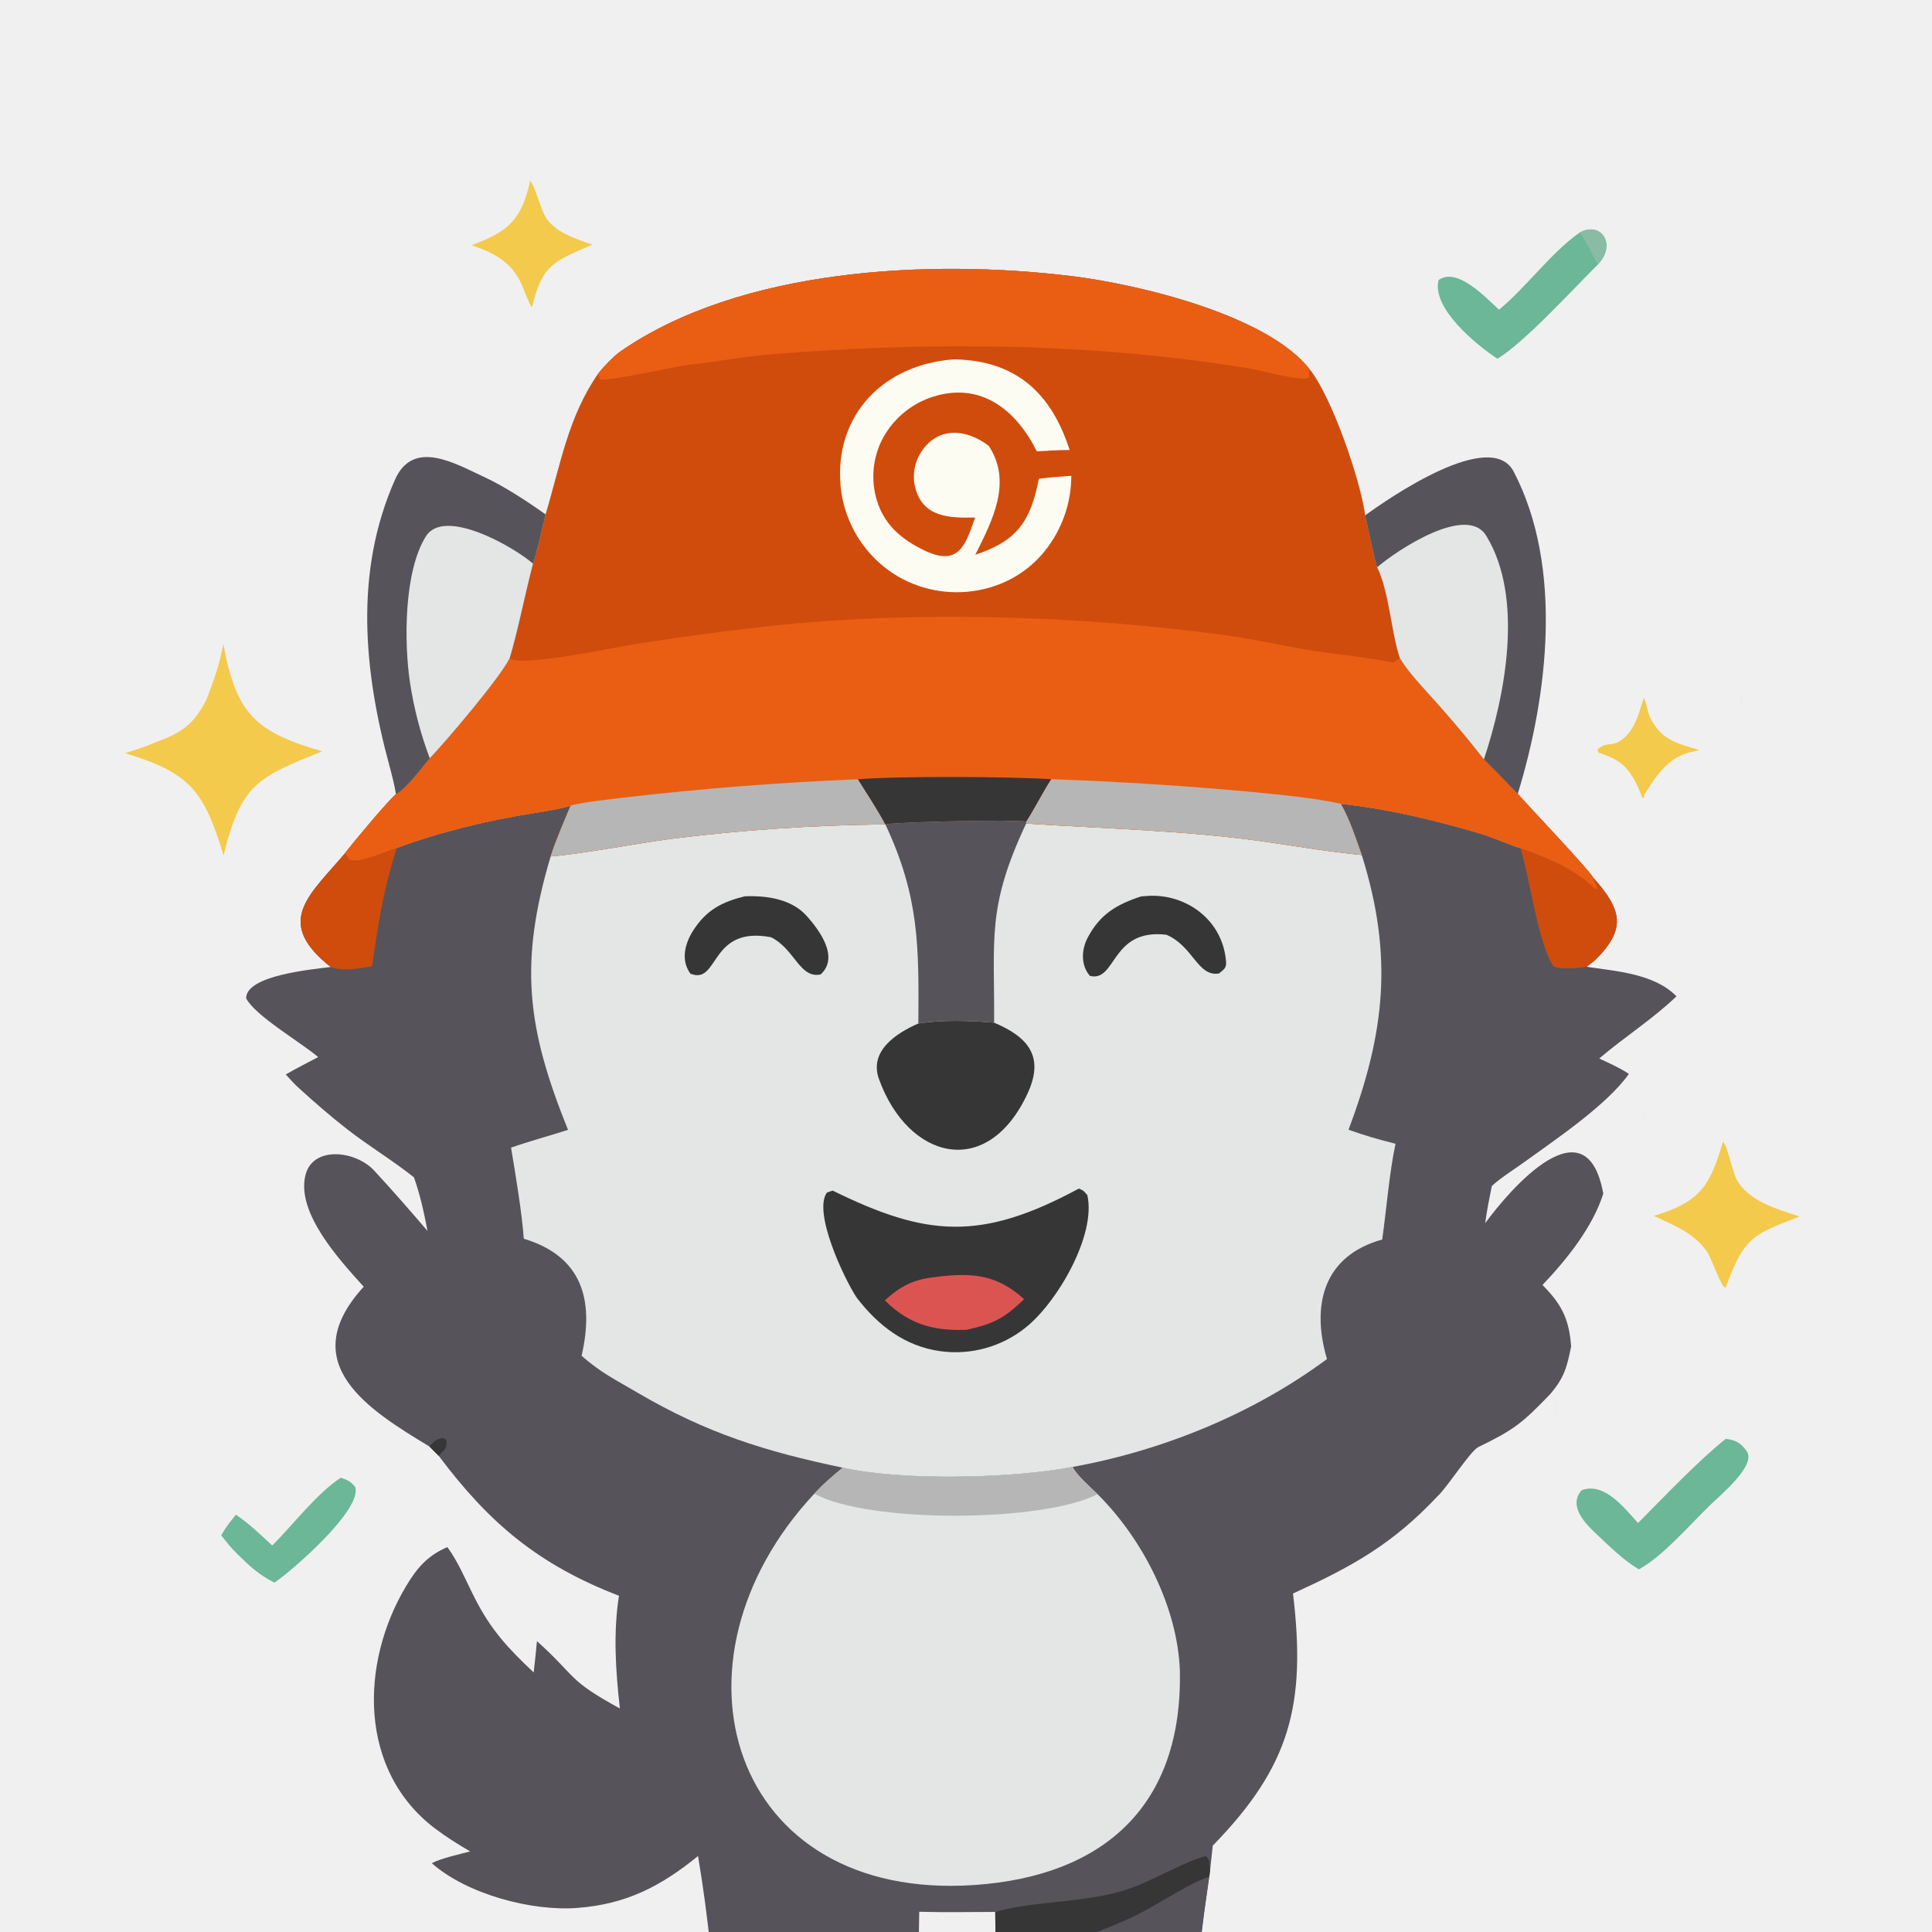
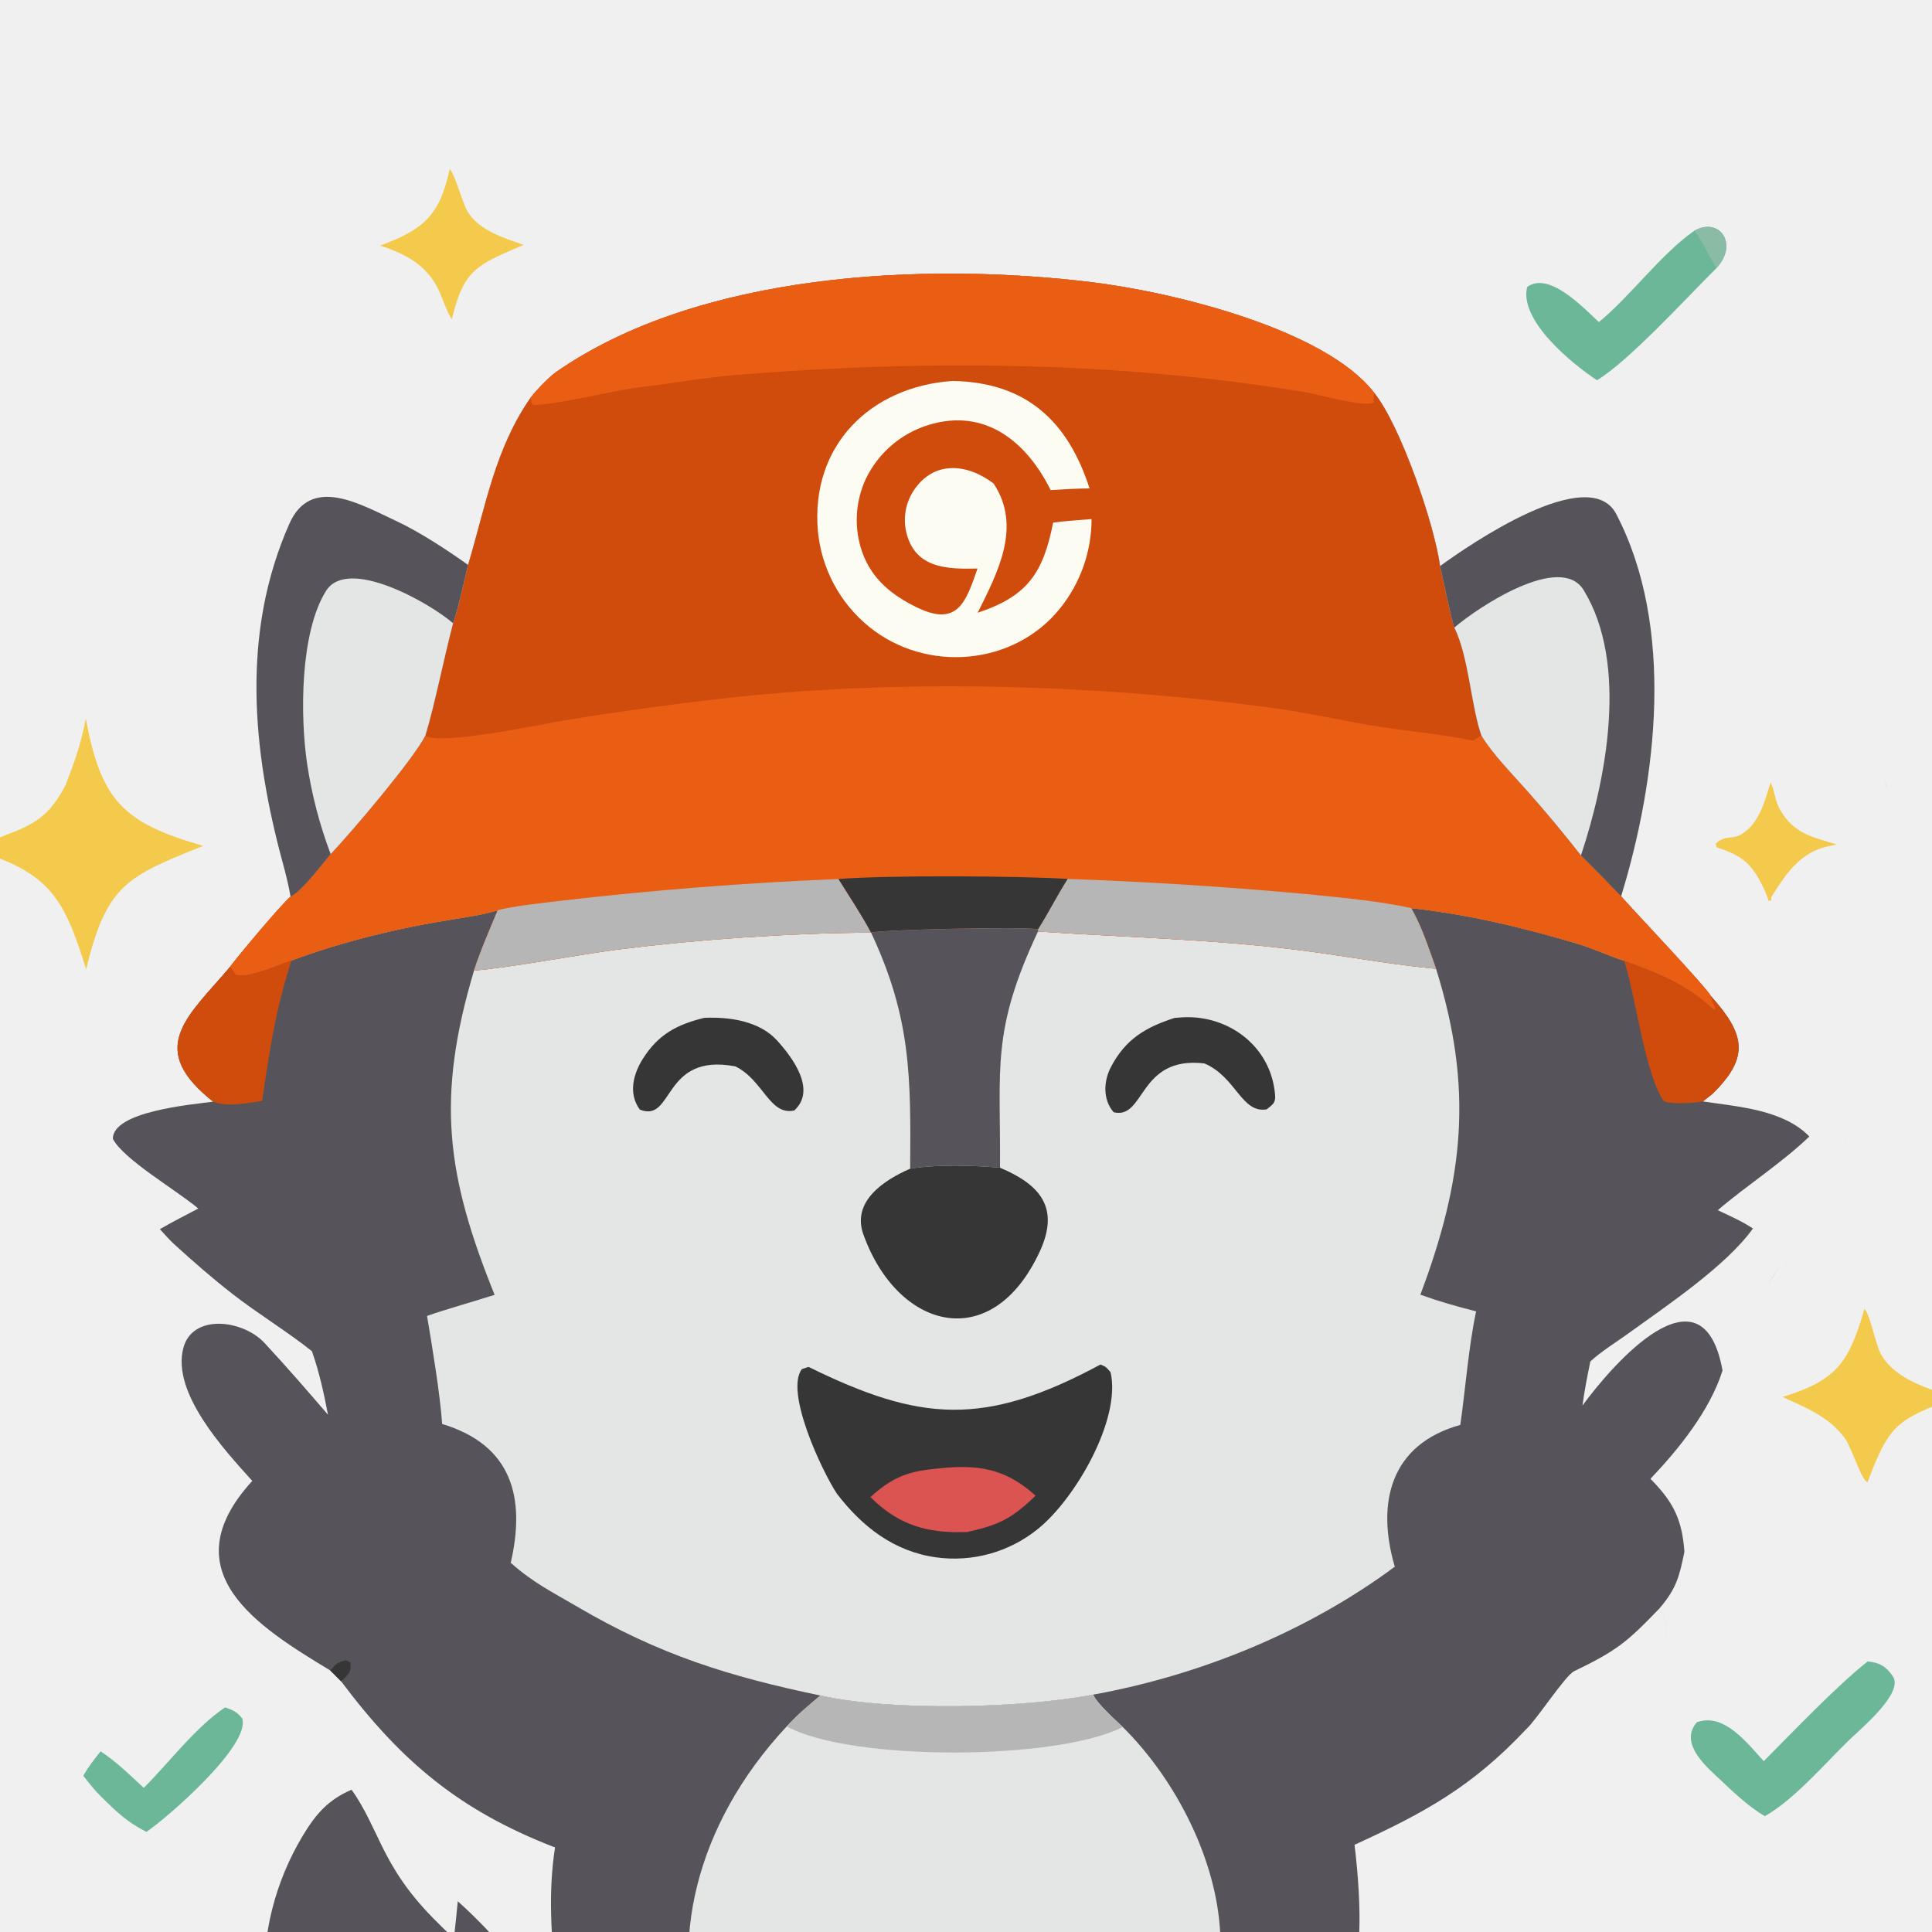
<svg xmlns="http://www.w3.org/2000/svg" width="200" height="200" viewBox="0 0 200 200" fill="none">
  <g clip-path="url(#clip0_84_505)">
-     <path d="M64.189 36.409C76.668 27.738 96.27 26.808 110.867 28.576C118.012 29.441 131.235 32.669 135.545 38.203C137.826 40.99 140.818 49.64 141.318 53.358C141.533 54.24 142.348 58.276 142.565 58.721C143.832 61.286 144.012 65.514 144.929 68.148C145.856 69.717 147.71 71.6 148.973 73.031C150.577 74.841 152.125 76.701 153.615 78.606C154.8 79.782 155.968 80.975 157.118 82.184C158.276 83.494 164.536 90.095 164.932 90.856C167.906 94.175 168.415 96.179 165.077 99.437L164.254 100.082C167.398 100.55 171.275 100.807 173.547 103.14C171.17 105.436 168.089 107.401 165.556 109.574C166.608 110.071 167.651 110.528 168.625 111.169C166.315 114.415 161.104 117.901 157.822 120.28C156.809 121.015 155.291 121.964 154.433 122.778C154.168 124.091 153.922 125.296 153.745 126.625C156.379 123.024 164.238 113.968 165.971 123.566C164.879 127.04 162.158 130.414 159.68 133.019C161.521 134.888 162.331 136.32 162.597 138.86L162.643 139.384C162.213 141.512 161.937 142.633 160.443 144.354C161.459 145.721 161.051 146.611 160.84 148.228C158.686 164.625 152.87 178.976 140.573 187.515C152.869 178.976 158.685 164.626 160.839 148.229C161.05 146.613 161.457 145.722 160.441 144.355C157.59 147.322 156.713 148.021 153.022 149.808C152.228 150.194 149.728 154.076 148.841 154.863C144.099 159.912 139.941 162.172 133.852 164.961C135.228 176.468 133.566 182.835 125.545 191.059L125.273 193.568L125.198 194.175L125.176 194.288C124.885 196.434 124.398 199.451 124.257 201.554C127.079 203.325 132.296 206.98 129.786 210.954C128.894 212.366 127.811 212.477 126.481 213.21L125.933 213.395C124.262 213.819 123.252 214.038 121.549 214.273C120.932 214.343 120.781 214.367 120.142 214.335C112.669 214.577 103.773 210.378 103.029 202.124L103.074 201.967L103.028 197.921C100.463 197.926 97.706 197.978 95.158 197.906L95.095 201.915C94.814 205.579 93.867 207.734 90.927 210.062C87.047 213.132 83.154 214.643 78.216 214.315C77.53 214.36 77.474 214.371 76.758 214.266C75.253 214.08 73.191 213.797 71.792 213.257L71.147 212.963C70.182 212.524 69.07 211.935 68.425 211.082C67.842 210.325 67.599 209.361 67.755 208.419C68.229 205.441 71.278 203.332 73.554 201.763C73.23 198.541 72.797 195.33 72.26 192.136C68.426 195.253 64.86 197.118 59.773 197.508C55.014 197.873 48.313 196.078 44.697 192.876C45.614 192.386 47.59 191.942 48.671 191.659C47.394 190.911 46.278 190.216 45.1 189.335C37.077 183.324 37.25 172.168 42.051 164.176C43.17 162.313 44.253 161.039 46.312 160.156C47.456 161.702 48.272 163.716 49.16 165.457C50.839 168.755 52.602 170.637 55.247 173.132C55.371 172.052 55.484 170.97 55.585 169.888C59.752 173.641 58.692 173.873 64.168 176.858C63.738 173.012 63.466 169.042 64.075 165.193C55.737 161.979 50.645 157.682 45.409 150.698L44.461 149.747C38.222 145.973 30.382 141.147 37.65 133.201C35.147 130.426 30.609 125.515 31.632 121.603C32.42 118.593 36.816 119.11 38.725 121.169C40.708 123.305 42.409 125.279 44.257 127.423C43.891 125.519 43.5 123.71 42.853 121.879C40.799 120.229 38.086 118.573 35.94 116.898C34.06 115.43 32.61 114.153 30.851 112.56C30.423 112.169 29.982 111.663 29.583 111.229C30.679 110.595 31.816 110.016 32.938 109.428C31.038 107.826 26.404 105.142 25.48 103.344C25.472 100.958 32.257 100.364 34.236 100.101C34.088 99.987 33.947 99.871 33.806 99.751C28.459 95.261 32.173 92.531 35.72 88.324C36.419 87.375 40.253 82.799 40.992 82.213C42.054 81.658 43.633 79.513 44.493 78.493C46.277 76.616 51.733 70.203 52.76 68.141C53.586 65.424 54.382 61.34 55.176 58.344C55.52 57.506 56.223 54.333 56.485 53.254C58.023 48.128 58.822 43.145 61.935 38.67C62.395 38.062 63.557 36.848 64.189 36.409Z" fill="#56545A" />
-     <path d="M171.241 114.821L170.63 116.111C171.091 115.119 171.566 114.143 172.045 113.177C171.775 113.721 171.507 114.269 171.241 114.821Z" fill="#56545A" />
-     <path d="M170.024 115.91L170.023 115.907C170.099 115.802 170.573 115.065 171.067 114.288C170.572 115.067 170.099 115.808 170.024 115.91Z" fill="#56545A" />
-     <path d="M176.673 103.691C176.511 104.06 176.347 104.428 176.179 104.794L176.673 103.691Z" fill="#56545A" />
-     <path d="M176.747 103.529L176.673 103.691C176.735 103.551 176.795 103.41 176.856 103.269C176.819 103.356 176.784 103.443 176.747 103.529Z" fill="#56545A" />
-     <path d="M180.053 71.74C180.126 72.009 180.196 72.275 180.264 72.539C180.288 72.636 180.31 72.733 180.334 72.829C180.245 72.47 180.152 72.107 180.053 71.74Z" fill="#56545A" />
-     <path d="M61.935 38.669C62.395 38.061 63.556 36.848 64.188 36.409C76.667 27.738 96.27 26.808 110.867 28.576C118.012 29.441 131.235 32.669 135.545 38.203C137.825 40.99 140.818 49.64 141.318 53.357C141.533 54.239 142.348 58.276 142.565 58.721C143.832 61.286 144.011 65.513 144.928 68.148C145.855 69.717 147.71 71.6 148.973 73.031C150.576 74.841 152.126 76.701 153.616 78.606C154.8 79.782 155.968 80.975 157.118 82.183C158.275 83.493 164.535 90.095 164.931 90.857C165.064 91.438 165.089 91.404 165.351 91.951L165.218 92.068C162.809 89.829 160.497 88.925 157.392 87.8C156.448 87.532 154.606 86.696 153.266 86.3C148.484 84.885 143.767 83.749 138.799 83.209C139.771 84.943 140.298 86.644 140.968 88.506C144.237 98.918 143.4 106.857 139.598 116.949C141.366 117.579 142.641 117.939 144.466 118.402C143.826 121.354 143.529 125.194 143.086 128.315C136.944 130.017 135.739 135.169 137.368 140.689C129.726 146.356 120.379 150.16 111.044 151.855C104.846 153.053 93.425 153.329 87.237 151.933C79.249 150.265 73.164 148.377 65.986 144.163C63.805 142.881 62.173 142.093 60.207 140.35C61.522 134.644 60.319 130.07 54.221 128.231C54.048 125.65 53.343 121.424 52.904 118.803C54.66 118.183 56.961 117.555 58.801 116.96C54.571 106.491 53.69 99.776 57.003 88.658C57.566 86.923 58.369 85.1 59.073 83.403C57.842 83.77 56.55 83.967 55.281 84.167C50.506 84.92 45.605 86.1 41.064 87.784C39.643 88.229 37.247 89.382 36.195 88.99L35.719 88.324C36.419 87.374 40.254 82.797 40.992 82.213C42.054 81.658 43.633 79.514 44.493 78.493C46.276 76.617 51.732 70.204 52.759 68.142C53.585 65.424 54.382 61.341 55.176 58.345C55.52 57.507 56.224 54.334 56.485 53.254C58.023 48.128 58.822 43.145 61.935 38.669Z" fill="#E3E6E5" />
-     <path d="M61.935 38.669C62.395 38.061 63.556 36.848 64.188 36.409C76.667 27.738 96.27 26.808 110.867 28.576C118.012 29.441 131.235 32.669 135.545 38.203C137.825 40.99 140.818 49.64 141.318 53.357C141.533 54.239 142.348 58.276 142.565 58.721C143.832 61.286 144.011 65.513 144.928 68.148C145.855 69.717 147.71 71.6 148.973 73.031C150.576 74.841 152.126 76.701 153.616 78.606C154.8 79.782 155.968 80.975 157.118 82.183C158.275 83.493 164.535 90.095 164.931 90.857C165.064 91.438 165.089 91.404 165.351 91.951L165.218 92.068C162.809 89.829 160.497 88.925 157.392 87.8C156.448 87.532 154.606 86.696 153.266 86.3C148.484 84.885 143.767 83.749 138.799 83.209C139.771 84.943 140.298 86.644 140.968 88.506C137.705 88.194 134.417 87.638 131.172 87.166C122.849 85.955 114.591 85.805 106.226 85.251L106.23 85.051C105.046 84.821 92.969 85.068 91.654 85.339C84.257 85.413 76.87 85.91 69.529 86.829C65.99 87.293 60.211 88.4 57.003 88.658C57.566 86.923 58.369 85.101 59.073 83.403C57.842 83.77 56.55 83.968 55.282 84.167C50.506 84.92 45.605 86.1 41.064 87.784C39.643 88.229 37.247 89.382 36.195 88.99L35.719 88.324C36.419 87.374 40.254 82.797 40.992 82.213C42.054 81.658 43.633 79.514 44.493 78.493C46.276 76.617 51.732 70.204 52.759 68.142C53.585 65.424 54.382 61.341 55.176 58.345C55.52 57.507 56.224 54.334 56.485 53.254C58.023 48.128 58.822 43.145 61.935 38.669Z" fill="#D04C0D" />
-     <path d="M52.759 68.142C53.855 69.087 63.196 67.106 64.972 66.811C69.824 66.022 74.695 65.359 79.58 64.82C94.683 63.18 111.91 63.71 126.944 65.774C129.713 66.155 132.447 66.772 135.206 67.247C138.131 67.751 141.32 67.987 144.195 68.593L144.928 68.148C145.855 69.717 147.71 71.6 148.973 73.031C150.576 74.841 152.126 76.701 153.616 78.606C154.8 79.782 155.968 80.975 157.118 82.183C158.275 83.493 164.535 90.095 164.931 90.857C165.064 91.438 165.089 91.404 165.351 91.951L165.218 92.068C162.809 89.829 160.497 88.925 157.392 87.8C156.448 87.532 154.606 86.696 153.266 86.3C148.484 84.885 143.767 83.749 138.799 83.209C139.771 84.943 140.298 86.644 140.968 88.506C137.705 88.194 134.417 87.638 131.172 87.166C122.849 85.955 114.591 85.805 106.226 85.251L106.23 85.051C105.046 84.821 92.969 85.068 91.654 85.339C84.257 85.413 76.87 85.91 69.529 86.829C65.99 87.293 60.211 88.4 57.003 88.658C57.566 86.923 58.369 85.101 59.073 83.403C57.842 83.77 56.55 83.968 55.282 84.167C50.506 84.92 45.605 86.1 41.064 87.784C39.643 88.229 37.247 89.382 36.195 88.99L35.719 88.324C36.419 87.374 40.254 82.797 40.992 82.213C42.054 81.658 43.633 79.514 44.493 78.493C46.276 76.617 51.732 70.204 52.759 68.142Z" fill="#EA5E13" />
-     <path d="M108.815 80.66C115.74 80.904 122.66 81.343 129.56 81.978C132.272 82.246 136.167 82.608 138.797 83.209C139.769 84.943 140.296 86.644 140.966 88.506C137.704 88.194 134.416 87.638 131.17 87.166C122.847 85.955 114.59 85.805 106.225 85.251L106.229 85.051C107.063 83.754 107.873 82.13 108.815 80.66Z" fill="#B6B6B6" />
-     <path d="M59.072 83.403C59.974 83.082 63.502 82.697 64.625 82.561C72.661 81.629 80.729 80.998 88.812 80.669C89.725 82.128 90.858 83.842 91.653 85.339C84.255 85.413 76.868 85.911 69.527 86.829C65.989 87.293 60.21 88.4 57.002 88.658C57.565 86.923 58.368 85.101 59.072 83.403Z" fill="#B6B6B6" />
-     <path d="M88.812 80.669C93.152 80.325 104.411 80.389 108.816 80.66C107.874 82.13 107.064 83.754 106.23 85.051C105.045 84.821 92.969 85.068 91.653 85.339C90.859 83.842 89.725 82.128 88.812 80.669Z" fill="#373637" />
-     <path d="M61.935 38.669C62.395 38.061 63.556 36.848 64.189 36.409C76.668 27.738 96.27 26.808 110.868 28.576C118.012 29.441 131.235 32.669 135.545 38.203L135.51 39.093C134.719 39.517 130.612 38.353 129.459 38.163C113.125 35.478 96.45 35.329 79.977 36.665C77.058 36.901 74.147 37.451 71.241 37.777C69.641 37.959 63.152 39.492 62.092 39.267L61.935 38.669Z" fill="#EA5E13" />
-     <path d="M98.753 37.2C105.175 37.306 108.824 40.682 110.727 46.58C109.591 46.582 108.463 46.658 107.329 46.724C105.247 42.517 101.616 39.518 96.671 41.041C94.283 41.773 92.308 43.465 91.215 45.711C90.256 47.75 90.144 50.088 90.909 52.21C91.758 54.524 93.466 55.886 95.605 56.939C99.228 58.721 99.932 56.487 100.947 53.571C98.347 53.633 95.491 53.59 94.732 50.413C94.435 49.151 94.673 47.823 95.39 46.742C97.156 44.111 100.05 44.407 102.349 46.147C104.825 49.888 102.741 53.87 100.96 57.43C105.35 55.98 106.678 53.926 107.548 49.563C108.628 49.416 109.81 49.344 110.902 49.254C110.9 52.082 109.934 54.824 108.166 57.029C104.13 62.081 96.469 62.704 91.484 58.654C88.934 56.584 87.324 53.575 87.016 50.305C86.365 42.892 91.537 37.708 98.753 37.2Z" fill="#FDFCF3" />
-     <path d="M91.652 85.339C92.968 85.068 105.044 84.821 106.228 85.051L106.224 85.251C102.131 93.961 102.968 97.138 102.911 105.867C100.443 105.655 97.526 105.563 95.067 105.952C95.128 97.958 95.166 92.822 91.652 85.339Z" fill="#56545A" />
-     <path d="M95.068 105.952C97.528 105.563 100.444 105.655 102.912 105.867C106.375 107.329 108.156 109.323 106.39 113.159C102.221 122.206 93.991 120.046 90.988 111.696C89.948 108.806 92.769 106.954 95.068 105.952Z" fill="#373637" />
-     <path d="M111.682 123.042C112.213 123.262 112.177 123.279 112.561 123.721C113.501 127.853 109.44 134.834 106.181 137.422C103.705 139.417 100.516 140.305 97.365 139.877C93.666 139.374 90.891 137.209 88.673 134.319C87.356 132.313 84.125 125.445 85.611 123.446C85.807 123.381 86.003 123.316 86.199 123.251C95.886 128.011 101.498 128.531 111.682 123.042Z" fill="#373637" />
-     <path d="M98.32 132.043C101.469 131.796 103.659 132.361 106.015 134.49C103.931 136.502 102.822 137.042 100.049 137.662C99.741 137.672 99.433 137.676 99.123 137.675C96.063 137.656 93.772 136.787 91.603 134.611C93.892 132.518 95.408 132.289 98.32 132.043Z" fill="#DC5451" />
-     <path d="M77.102 92.785C79.348 92.693 81.909 93.065 83.458 94.767C84.868 96.319 86.891 99.104 84.954 100.87C82.781 101.342 82.261 98.208 79.805 97.02C73.403 95.809 74.471 101.999 71.472 100.793C70.448 99.392 70.899 97.676 71.761 96.325C73.122 94.197 74.743 93.364 77.102 92.785Z" fill="#373637" />
-     <path d="M118.134 92.795C118.403 92.769 118.673 92.749 118.945 92.736C122.829 92.562 126.581 95.237 126.92 99.538C126.975 100.232 126.684 100.356 126.195 100.77C123.976 101.151 123.542 97.959 120.749 96.765C114.966 96.08 115.596 101.692 112.831 101.025C111.87 99.929 111.941 98.312 112.593 97.072C113.876 94.625 115.63 93.609 118.134 92.795Z" fill="#373637" />
-     <path d="M87.234 151.933C93.422 153.329 104.843 153.053 111.042 151.856C111.377 152.637 112.924 154.001 113.621 154.677C118.324 159.342 121.885 166.394 122.138 172.884C122.459 186.867 114.323 194.195 100.923 195.132C75.552 196.906 68.057 172.008 84.299 154.625C85.31 153.536 86.09 152.892 87.234 151.933Z" fill="#E3E6E5" />
-     <path d="M87.235 151.933C93.423 153.329 104.844 153.053 111.042 151.856C111.377 152.637 112.924 154.001 113.622 154.677C107.904 157.622 89.844 157.696 84.299 154.625C85.311 153.536 86.09 152.892 87.235 151.933Z" fill="#B6B6B6" />
-     <path d="M35.276 152.969C35.982 153.212 36.307 153.351 36.769 153.93C37.536 156.253 30.288 162.559 28.41 163.835C26.722 162.973 25.845 162.122 24.515 160.818C23.866 160.182 23.457 159.642 22.898 158.935C23.415 158.04 23.784 157.601 24.416 156.801C25.836 157.755 26.937 158.836 28.182 159.992C30.385 157.793 32.714 154.679 35.276 152.969Z" fill="#6BB797" />
-     <path d="M103.07 201.967C106.322 203.133 115.507 199.445 118.52 197.799C120.12 196.925 123.657 194.694 125.172 194.288C124.881 196.434 124.394 199.451 124.253 201.554C127.075 203.325 132.291 206.98 129.781 210.954C128.89 212.366 127.806 212.477 126.477 213.211L125.929 213.395C124.257 213.819 123.248 214.038 121.545 214.273C120.927 214.343 120.778 214.367 120.139 214.335C112.666 214.577 103.769 210.378 103.025 202.124L103.07 201.967Z" fill="#56545A" />
-     <path d="M35.717 88.324L36.194 88.99C37.245 89.382 39.642 88.229 41.062 87.784C39.637 92.326 39.201 95.37 38.508 100.037C37.155 100.233 35.511 100.593 34.234 100.101C34.086 99.988 33.945 99.871 33.804 99.751C28.457 95.262 32.17 92.531 35.717 88.324Z" fill="#D04C0D" />
-     <path d="M103.025 197.921C107.049 196.727 112.56 197.04 116.948 195.498C119.494 194.604 122.757 192.63 124.828 192.139C125.269 192.501 125.157 192.809 125.271 193.568L125.197 194.175L125.174 194.288C123.659 194.694 120.122 196.925 118.523 197.799C115.509 199.445 106.324 203.133 103.072 201.967L103.025 197.921Z" fill="#373637" />
-     <path d="M157.391 87.8C160.495 88.925 162.807 89.829 165.216 92.068L165.349 91.951C165.088 91.404 165.062 91.438 164.93 90.857C167.903 94.176 168.413 96.18 165.075 99.438L164.251 100.082C163.503 100.23 161.047 100.391 160.769 99.955C159.174 97.453 158.404 91.012 157.391 87.8Z" fill="#D04C0D" />
-     <path d="M44.461 149.746C45.026 149.119 45.043 149.05 45.827 148.852L46.196 149.034C46.358 149.91 46.008 150.084 45.409 150.698L44.461 149.746Z" fill="#373637" />
-     <path d="M141.316 53.357C143.812 51.532 154.329 44.28 156.698 48.824C161.828 58.66 160.259 71.933 157.117 82.184C155.966 80.975 154.799 79.782 153.614 78.606C152.124 76.701 150.575 74.841 148.971 73.031C147.709 71.6 145.854 69.717 144.927 68.148C144.01 65.513 143.831 61.286 142.564 58.721C142.347 58.276 141.531 54.239 141.316 53.357Z" fill="#56545A" />
-     <path d="M142.564 58.721C144.605 56.965 151.829 52.157 153.849 55.454C157.811 61.925 155.785 72.076 153.615 78.606C152.125 76.701 150.575 74.841 148.972 73.031C147.709 71.6 145.854 69.718 144.927 68.148C144.01 65.513 143.831 61.286 142.564 58.721Z" fill="#E3E6E5" />
-     <path d="M40.99 82.213C40.845 81.303 40.564 80.195 40.322 79.305C37.654 69.491 36.653 59.215 40.889 49.657C42.777 45.396 47.1 47.978 50.145 49.388C52.19 50.334 54.658 51.949 56.483 53.254C56.222 54.334 55.518 57.507 55.174 58.345C54.38 61.341 53.583 65.424 52.757 68.142C51.73 70.204 46.274 76.617 44.491 78.493C43.631 79.514 42.052 81.658 40.99 82.213Z" fill="#56545A" />
-     <path d="M44.491 78.493C43.53 75.955 42.843 73.321 42.44 70.637C41.821 66.52 41.804 59.159 44.089 55.522C45.998 52.484 53.193 56.614 55.174 58.345C54.38 61.341 53.583 65.424 52.757 68.142C51.731 70.204 46.274 76.617 44.491 78.493Z" fill="#E3E6E5" />
-     <path d="M23.119 66.677C24.468 73.874 26.391 75.768 33.364 77.775C26.766 80.44 24.931 81.112 23.148 88.553C21.121 81.981 19.809 80.034 12.949 77.968C13.844 77.684 14.552 77.457 15.338 77.155L16.159 76.822C18.878 75.82 20.017 75 21.349 72.481H21.351C22.183 70.314 22.677 68.953 23.119 66.677ZM20.114 72.708C20.083 72.723 20.052 72.74 20.021 72.758C20.052 72.74 20.083 72.723 20.114 72.708Z" fill="#F3CA4B" />
-     <path d="M178.643 148.953C179.673 149.056 180.253 149.395 180.835 150.253C181.823 151.711 178.025 154.84 177.007 155.831C174.887 157.894 172.183 161.053 169.662 162.46C168.073 161.53 166.691 160.139 165.34 158.878C164.145 157.764 162.284 155.915 163.736 154.262C166.113 153.404 168.132 156.101 169.57 157.66C172.221 154.999 175.81 151.207 178.643 148.953Z" fill="#6BB797" />
-     <path d="M163.513 24.085C165.72 22.851 167.399 25.261 165.425 27.365C162.824 29.951 157.835 35.423 155.017 37.137C152.88 35.743 148.18 31.915 148.92 28.995C150.819 27.598 153.812 30.8 155.177 32.06C157.936 29.805 160.554 26.165 163.513 24.085Z" fill="#6BB797" />
-     <path d="M163.514 24.085C165.72 22.851 167.4 25.261 165.425 27.365C164.917 26.542 164.005 24.627 163.514 24.085Z" fill="#8ABBA4" />
-     <path d="M178.358 118.189C178.84 118.633 179.321 121.271 179.787 122.12C181.016 124.37 184.078 125.206 186.303 125.93C181.22 127.869 180.537 128.197 178.634 133.305C178.134 133.277 177.23 130.259 176.642 129.468C175.222 127.555 173.274 126.844 171.211 125.87C175.987 124.415 177.015 122.808 178.358 118.189Z" fill="#F3CA4B" />
-     <path d="M54.882 18.705C55.314 19.106 55.991 21.626 56.414 22.366C57.384 24.054 59.62 24.72 61.333 25.323C57.329 27.05 56.109 27.403 55.072 31.808C54.823 31.602 54.21 29.901 53.969 29.373C52.941 27.114 51.088 26.139 48.816 25.387C52.644 23.96 54.012 22.74 54.882 18.705Z" fill="#F3CA4B" />
-     <path d="M170.165 72.238C170.517 72.897 170.501 73.754 170.996 74.622C172.187 76.718 173.816 76.999 175.947 77.656C175.618 77.716 175.291 77.787 174.967 77.867C172.619 78.466 171.394 80.374 170.216 82.273L170.22 82.522L170.012 82.602C169.843 82.108 169.643 81.625 169.411 81.157C168.376 79.108 167.438 78.57 165.457 77.901L165.377 77.586C166.186 76.802 166.783 77.252 167.6 76.77C169.2 75.826 169.666 73.825 170.165 72.238Z" fill="#F3CA4B" />
+     <path d="M57.593 38.499C72.395 28.215 95.645 27.111 112.958 29.207C121.433 30.233 137.117 34.063 142.229 40.627C144.934 43.932 148.483 54.192 149.075 58.601C149.331 59.648 150.298 64.435 150.555 64.963C152.058 68.005 152.271 73.019 153.359 76.144C154.459 78.005 156.658 80.239 158.155 81.936C160.057 84.083 161.894 86.288 163.662 88.549C165.067 89.943 166.452 91.358 167.817 92.792C169.189 94.346 176.614 102.175 177.085 103.078C180.611 107.015 181.215 109.392 177.256 113.256L176.28 114.021C180.009 114.576 184.608 114.88 187.303 117.648C184.483 120.371 180.829 122.701 177.825 125.279C179.072 125.868 180.31 126.411 181.464 127.171C178.724 131.021 172.544 135.156 168.652 137.977C167.449 138.849 165.649 139.974 164.632 140.94C164.317 142.498 164.025 143.927 163.815 145.504C166.94 141.232 176.261 130.491 178.316 141.875C177.021 145.995 173.794 149.997 170.855 153.087C173.039 155.304 173.999 157.002 174.315 160.015L174.37 160.636C173.86 163.161 173.532 164.49 171.76 166.531C172.965 168.152 172.481 169.209 172.231 171.126C169.676 190.575 162.778 207.597 148.192 217.724C162.777 207.597 169.675 190.576 172.23 171.128C172.48 169.21 172.962 168.154 171.758 166.533C168.376 170.052 167.335 170.881 162.958 173.001C162.016 173.458 159.051 178.062 157.999 178.996C152.374 184.985 147.442 187.666 140.221 190.974C141.853 204.622 139.882 212.174 130.368 221.928L130.044 224.904L129.956 225.624L129.929 225.758C129.584 228.303 129.007 231.882 128.839 234.376C132.187 236.476 138.375 240.812 135.398 245.525C134.34 247.201 133.055 247.331 131.478 248.202L130.828 248.42C128.846 248.924 127.648 249.183 125.628 249.462C124.896 249.545 124.717 249.573 123.96 249.535C115.096 249.823 104.545 244.842 103.662 235.052L103.715 234.866L103.66 230.067C100.618 230.073 97.348 230.135 94.326 230.049L94.251 234.804C93.918 239.15 92.794 241.706 89.307 244.467C84.705 248.109 80.088 249.9 74.231 249.512C73.417 249.565 73.351 249.578 72.501 249.453C70.716 249.233 68.271 248.898 66.612 248.257L65.847 247.908C64.702 247.388 63.383 246.689 62.618 245.677C61.926 244.78 61.638 243.636 61.823 242.519C62.386 238.986 66.002 236.485 68.701 234.624C68.317 230.802 67.804 226.994 67.166 223.206C62.62 226.902 58.39 229.115 52.355 229.577C46.711 230.01 38.764 227.881 34.474 224.083C35.562 223.502 37.905 222.975 39.187 222.639C37.673 221.753 36.35 220.928 34.953 219.883C25.436 212.753 25.642 199.521 31.336 190.042C32.663 187.833 33.948 186.322 36.389 185.274C37.746 187.108 38.715 189.496 39.767 191.562C41.76 195.473 43.85 197.706 46.987 200.665C47.135 199.384 47.269 198.1 47.389 196.817C52.331 201.269 51.074 201.544 57.569 205.085C57.059 200.522 56.736 195.814 57.459 191.249C47.569 187.436 41.529 182.34 35.319 174.056L34.194 172.928C26.795 168.452 17.495 162.728 26.116 153.303C23.147 150.012 17.764 144.187 18.978 139.547C19.913 135.976 25.126 136.59 27.391 139.032C29.743 141.565 31.761 143.907 33.953 146.45C33.518 144.191 33.055 142.046 32.288 139.874C29.85 137.917 26.633 135.953 24.088 133.966C21.858 132.224 20.139 130.711 18.051 128.821C17.544 128.357 17.02 127.756 16.548 127.242C17.848 126.491 19.197 125.804 20.526 125.106C18.274 123.206 12.777 120.022 11.682 117.889C11.672 115.06 19.719 114.355 22.066 114.043C21.892 113.908 21.724 113.77 21.556 113.628C15.215 108.303 19.619 105.064 23.826 100.075C24.656 98.949 29.203 93.521 30.079 92.827C31.339 92.168 33.213 89.624 34.233 88.414C36.348 86.187 42.82 78.581 44.037 76.136C45.017 72.913 45.962 68.07 46.904 64.516C47.311 63.522 48.145 59.758 48.455 58.478C50.28 52.399 51.228 46.488 54.92 41.18C55.465 40.459 56.843 39.02 57.593 38.499Z" fill="#56545A" />
+     <path d="M184.568 131.502L183.843 133.032C184.39 131.855 184.953 130.698 185.521 129.552C185.201 130.198 184.882 130.848 184.568 131.502Z" fill="#56545A" />
+     <path d="M183.124 132.794L183.123 132.791C183.213 132.666 183.775 131.792 184.361 130.871C183.774 131.794 183.213 132.673 183.124 132.794Z" fill="#56545A" />
+     <path d="M191.011 118.301C190.818 118.739 190.623 119.175 190.424 119.609L191.011 118.301Z" fill="#56545A" />
+     <path d="M191.097 118.109L191.011 118.301C191.084 118.135 191.155 117.968 191.227 117.801C191.183 117.903 191.142 118.007 191.097 118.109Z" fill="#56545A" />
+     <path d="M195.019 80.404C195.105 80.723 195.189 81.039 195.269 81.352C195.298 81.467 195.324 81.582 195.352 81.696C195.247 81.271 195.137 80.84 195.019 80.404Z" fill="#56545A" />
+     <path d="M54.919 41.18C55.464 40.458 56.842 39.019 57.592 38.498C72.393 28.214 95.644 27.111 112.957 29.208C121.432 30.234 137.116 34.063 142.228 40.627C144.932 43.932 148.482 54.191 149.075 58.601C149.33 59.646 150.297 64.435 150.555 64.962C152.057 68.005 152.269 73.019 153.357 76.144C154.457 78.005 156.657 80.238 158.154 81.935C160.056 84.083 161.894 86.288 163.661 88.549C165.066 89.943 166.451 91.358 167.816 92.791C169.188 94.345 176.613 102.176 177.082 103.079C177.24 103.769 177.27 103.728 177.58 104.376L177.422 104.516C174.565 101.86 171.823 100.788 168.141 99.453C167.021 99.135 164.836 98.144 163.246 97.674C157.574 95.996 151.979 94.649 146.087 94.008C147.24 96.065 147.865 98.082 148.66 100.29C152.537 112.64 151.544 122.056 147.035 134.026C149.132 134.773 150.644 135.201 152.809 135.75C152.049 139.251 151.697 143.806 151.172 147.507C143.887 149.527 142.458 155.637 144.39 162.184C135.326 168.906 124.239 173.418 113.167 175.429C105.815 176.85 92.269 177.177 84.93 175.521C75.455 173.542 68.238 171.304 59.724 166.305C57.137 164.785 55.202 163.85 52.87 161.783C54.429 155.015 53.002 149.589 45.77 147.409C45.565 144.347 44.728 139.334 44.208 136.226C46.29 135.49 49.02 134.746 51.202 134.039C46.185 121.622 45.14 113.658 49.07 100.471C49.737 98.413 50.69 96.251 51.525 94.238C50.065 94.673 48.532 94.907 47.027 95.144C41.363 96.037 35.551 97.436 30.164 99.434C28.479 99.962 25.637 101.329 24.389 100.865L23.824 100.075C24.654 98.948 29.204 93.519 30.079 92.827C31.339 92.168 33.211 89.625 34.231 88.415C36.346 86.189 42.818 78.582 44.035 76.137C45.015 72.914 45.96 68.07 46.902 64.517C47.31 63.523 48.145 59.759 48.455 58.478C50.28 52.399 51.227 46.488 54.919 41.18Z" fill="#E3E6E5" />
+     <path d="M54.919 41.18C55.464 40.458 56.842 39.019 57.592 38.498C72.393 28.214 95.644 27.111 112.957 29.208C121.432 30.234 137.116 34.063 142.228 40.627C144.932 43.932 148.482 54.191 149.075 58.601C149.33 59.646 150.297 64.435 150.554 64.962C152.057 68.005 152.269 73.019 153.357 76.144C154.457 78.005 156.657 80.238 158.154 81.935C160.056 84.083 161.894 86.288 163.661 88.549C165.066 89.943 166.451 91.358 167.816 92.791C169.188 94.345 176.613 102.176 177.082 103.079C177.24 103.769 177.27 103.728 177.58 104.376L177.422 104.516C174.565 101.86 171.823 100.788 168.141 99.453C167.021 99.135 164.836 98.144 163.246 97.674C157.574 95.996 151.979 94.649 146.087 94.008C147.24 96.065 147.865 98.082 148.66 100.29C144.79 99.92 140.89 99.261 137.041 98.701C127.169 97.265 117.375 97.086 107.453 96.43L107.458 96.192C106.053 95.92 91.729 96.213 90.169 96.534C81.395 96.622 72.633 97.212 63.926 98.302C59.729 98.852 52.874 100.164 49.07 100.471C49.737 98.413 50.69 96.251 51.525 94.238C50.065 94.673 48.532 94.907 47.027 95.144C41.363 96.037 35.551 97.436 30.164 99.434C28.479 99.962 25.637 101.329 24.389 100.865L23.824 100.075C24.654 98.948 29.204 93.519 30.079 92.827C31.339 92.168 33.211 89.625 34.231 88.415C36.346 86.189 42.818 78.582 44.035 76.137C45.015 72.914 45.96 68.07 46.902 64.517C47.31 63.523 48.145 59.759 48.455 58.479C50.28 52.399 51.227 46.488 54.919 41.18Z" fill="#D04C0D" />
+     <path d="M44.035 76.137C45.335 77.257 56.414 74.908 58.522 74.558C64.276 73.622 70.053 72.835 75.848 72.197C93.761 70.252 114.195 70.88 132.026 73.329C135.311 73.78 138.553 74.511 141.825 75.075C145.295 75.673 149.077 75.953 152.487 76.671L153.357 76.144C154.457 78.005 156.657 80.238 158.154 81.935C160.056 84.083 161.894 86.288 163.661 88.549C165.066 89.943 166.451 91.358 167.816 92.791C169.188 94.345 176.613 102.176 177.082 103.079C177.24 103.769 177.27 103.728 177.58 104.376L177.422 104.516C174.565 101.86 171.823 100.788 168.141 99.453C167.021 99.135 164.836 98.144 163.246 97.674C157.574 95.996 151.979 94.649 146.087 94.008C147.24 96.065 147.865 98.082 148.66 100.29C144.79 99.92 140.89 99.261 137.041 98.701C127.169 97.265 117.375 97.086 107.453 96.43L107.458 96.192C106.053 95.92 91.729 96.213 90.169 96.534C81.395 96.622 72.633 97.212 63.926 98.302C59.729 98.852 52.874 100.164 49.07 100.471C49.737 98.413 50.69 96.251 51.525 94.238C50.065 94.673 48.532 94.907 47.027 95.144C41.363 96.037 35.551 97.436 30.164 99.434C28.479 99.962 25.637 101.329 24.389 100.865L23.824 100.075C24.654 98.948 29.204 93.519 30.079 92.827C31.339 92.168 33.211 89.625 34.231 88.415C36.346 86.189 42.818 78.582 44.035 76.137Z" fill="#EA5E13" />
+     <path d="M110.523 90.984C118.738 91.274 126.945 91.795 135.129 92.547C138.346 92.865 142.966 93.294 146.086 94.008C147.238 96.065 147.863 98.082 148.658 100.29C144.788 99.92 140.889 99.261 137.039 98.701C127.167 97.265 117.373 97.086 107.451 96.43L107.456 96.192C108.446 94.654 109.406 92.728 110.523 90.984Z" fill="#B6B6B6" />
+     <path d="M51.523 94.238C52.593 93.857 56.778 93.401 58.11 93.24C67.642 92.134 77.211 91.385 86.798 90.995C87.88 92.725 89.225 94.758 90.168 96.534C81.393 96.622 72.632 97.212 63.925 98.302C59.727 98.852 52.873 100.165 49.068 100.471C49.736 98.413 50.688 96.251 51.523 94.238Z" fill="#B6B6B6" />
+     <path d="M86.799 90.995C91.946 90.588 105.3 90.663 110.524 90.985C109.407 92.728 108.447 94.654 107.457 96.192C106.052 95.92 91.728 96.213 90.169 96.534C89.226 94.758 87.881 92.725 86.799 90.995Z" fill="#373637" />
+     <path d="M54.92 41.18C55.465 40.458 56.842 39.019 57.592 38.498C72.394 28.214 95.644 27.111 112.958 29.208C121.432 30.234 137.116 34.063 142.228 40.627L142.186 41.682C141.248 42.185 136.376 40.804 135.009 40.579C115.635 37.394 95.857 37.218 76.318 38.802C72.856 39.083 69.404 39.734 65.957 40.121C64.059 40.337 56.362 42.156 55.105 41.888L54.92 41.18Z" fill="#EA5E13" />
+     <path d="M98.591 39.437C106.207 39.562 110.535 43.567 112.792 50.562C111.445 50.564 110.107 50.655 108.762 50.733C106.292 45.744 101.985 42.186 96.121 43.992C93.288 44.861 90.946 46.867 89.649 49.531C88.511 51.95 88.379 54.724 89.286 57.24C90.294 59.984 92.319 61.6 94.856 62.849C99.153 64.963 99.988 62.313 101.193 58.854C98.108 58.928 94.721 58.877 93.821 55.108C93.469 53.612 93.751 52.037 94.601 50.755C96.696 47.634 100.128 47.986 102.855 50.049C105.792 54.486 103.32 59.209 101.208 63.431C106.415 61.712 107.99 59.275 109.022 54.1C110.302 53.926 111.705 53.841 112.999 53.734C112.997 57.088 111.852 60.34 109.755 62.955C104.968 68.947 95.881 69.687 89.969 64.883C86.944 62.428 85.034 58.859 84.669 54.98C83.897 46.189 90.031 40.04 98.591 39.437Z" fill="#FDFCF3" />
+     <path d="M90.168 96.534C91.728 96.213 106.052 95.92 107.457 96.192L107.452 96.43C102.597 106.761 103.589 110.529 103.522 120.882C100.595 120.631 97.135 120.521 94.218 120.983C94.29 111.502 94.335 105.409 90.168 96.534Z" fill="#56545A" />
+     <path d="M94.218 120.983C97.135 120.521 100.595 120.631 103.522 120.882C107.63 122.617 109.742 124.981 107.647 129.531C102.702 140.262 92.941 137.7 89.379 127.796C88.146 124.369 91.491 122.171 94.218 120.983Z" fill="#373637" />
+     <path d="M113.925 141.253C114.555 141.515 114.513 141.534 114.968 142.059C116.083 146.959 111.265 155.239 107.401 158.31C104.463 160.675 100.681 161.728 96.944 161.222C92.557 160.625 89.265 158.057 86.635 154.628C85.072 152.25 81.24 144.104 83.003 141.733C83.235 141.655 83.468 141.578 83.7 141.501C95.189 147.147 101.846 147.764 113.925 141.253Z" fill="#373637" />
+     <path d="M98.076 151.93C101.811 151.637 104.408 152.307 107.203 154.832C104.731 157.219 103.416 157.859 100.126 158.594C99.761 158.606 99.396 158.611 99.029 158.61C95.399 158.588 92.682 157.557 90.109 154.976C92.824 152.493 94.621 152.221 98.076 151.93Z" fill="#DC5451" />
+     <path d="M72.909 105.366C75.574 105.257 78.611 105.698 80.449 107.717C82.121 109.557 84.521 112.86 82.223 114.956C79.646 115.516 79.029 111.798 76.116 110.389C68.522 108.952 69.789 116.295 66.232 114.864C65.017 113.202 65.552 111.167 66.575 109.564C68.189 107.04 70.112 106.053 72.909 105.366Z" fill="#373637" />
+     <path d="M121.578 105.378C121.898 105.347 122.218 105.323 122.54 105.308C127.147 105.101 131.597 108.274 131.999 113.376C132.064 114.198 131.719 114.346 131.139 114.837C128.507 115.289 127.992 111.503 124.68 110.086C117.82 109.274 118.568 115.93 115.288 115.14C114.148 113.84 114.233 111.921 115.006 110.45C116.528 107.549 118.608 106.343 121.578 105.378Z" fill="#373637" />
+     <path d="M84.927 175.521C92.267 177.177 105.813 176.85 113.165 175.429C113.563 176.356 115.397 177.974 116.225 178.776C121.802 184.308 126.027 192.673 126.327 200.371C126.707 216.956 117.057 225.648 101.164 226.759C71.071 228.863 62.181 199.331 81.445 178.714C82.645 177.422 83.57 176.659 84.927 175.521Z" fill="#E3E6E5" />
+     <path d="M84.927 175.521C92.267 177.177 105.813 176.85 113.165 175.429C113.563 176.356 115.398 177.974 116.225 178.776C109.443 182.268 88.022 182.356 81.445 178.714C82.645 177.423 83.57 176.659 84.927 175.521Z" fill="#B6B6B6" />
+     <path d="M23.3 176.75C24.138 177.039 24.523 177.203 25.07 177.889C25.98 180.644 17.384 188.125 15.156 189.638C13.154 188.616 12.114 187.606 10.537 186.06C9.767 185.304 9.282 184.664 8.619 183.826C9.232 182.765 9.669 182.244 10.419 181.295C12.104 182.426 13.409 183.708 14.886 185.079C17.498 182.471 20.261 178.778 23.3 176.75Z" fill="#6BB797" />
+     <path d="M23.823 100.075L24.388 100.865C25.635 101.329 28.477 99.962 30.162 99.434C28.472 104.822 27.955 108.432 27.132 113.968C25.527 114.199 23.578 114.627 22.063 114.044C21.888 113.909 21.72 113.771 21.553 113.628C15.211 108.303 19.616 105.064 23.823 100.075Z" fill="#D04C0D" />
+     <path d="M168.139 99.453C171.821 100.788 174.563 101.86 177.42 104.516L177.578 104.376C177.268 103.728 177.238 103.769 177.081 103.079C180.608 107.015 181.213 109.392 177.253 113.257L176.276 114.021C175.388 114.197 172.476 114.387 172.146 113.87C170.254 110.902 169.341 103.263 168.139 99.453Z" fill="#D04C0D" />
+     <path d="M34.193 172.927C34.863 172.183 34.883 172.101 35.813 171.867L36.251 172.082C36.443 173.121 36.028 173.328 35.318 174.056L34.193 172.927Z" fill="#373637" />
+     <path d="M149.074 58.601C152.034 56.436 164.508 47.834 167.318 53.224C173.402 64.89 171.542 80.633 167.815 92.791C166.45 91.358 165.065 89.943 163.661 88.549C161.893 86.288 160.056 84.083 158.154 81.935C156.656 80.238 154.456 78.005 153.356 76.144C152.269 73.019 152.056 68.005 150.554 64.962C150.297 64.435 149.329 59.646 149.074 58.601Z" fill="#56545A" />
+     <path d="M150.555 64.963C152.975 62.88 161.544 57.177 163.939 61.087C168.638 68.762 166.236 80.803 163.661 88.549C161.894 86.288 160.056 84.083 158.154 81.935C156.657 80.238 154.457 78.005 153.357 76.144C152.27 73.019 152.057 68.005 150.555 64.963Z" fill="#E3E6E5" />
+     <path d="M30.077 92.827C29.905 91.747 29.572 90.433 29.285 89.377C26.12 77.737 24.933 65.548 29.957 54.212C32.197 49.158 37.324 52.221 40.936 53.893C43.361 55.015 46.288 56.931 48.453 58.479C48.143 59.759 47.308 63.523 46.901 64.517C45.958 68.071 45.014 72.914 44.033 76.137C42.816 78.582 36.344 86.189 34.229 88.415C33.209 89.625 31.337 92.168 30.077 92.827Z" fill="#56545A" />
+     <path d="M34.23 88.415C33.09 85.404 32.275 82.28 31.798 79.096C31.063 74.213 31.043 65.483 33.752 61.169C36.017 57.565 44.552 62.464 46.901 64.517C45.959 68.071 45.014 72.914 44.034 76.137C42.817 78.582 36.345 86.189 34.23 88.415Z" fill="#E3E6E5" />
+     <path d="M8.882 74.399C10.482 82.935 12.761 85.182 21.033 87.563C13.207 90.723 11.032 91.52 8.917 100.347C6.512 92.551 4.957 90.243 -3.18 87.791C-1.765 87.343 -0.745 87.013 0.627 86.432V86.431C3.85 85.242 5.202 84.271 6.781 81.284H6.784C7.772 78.714 8.357 77.099 8.882 74.399Z" fill="#F3CA4B" />
+     <path d="M193.346 171.986C194.568 172.108 195.256 172.511 195.946 173.529C197.118 175.257 192.613 178.969 191.406 180.145C188.891 182.592 185.684 186.338 182.694 188.007C180.809 186.904 179.169 185.254 177.567 183.758C176.15 182.437 173.942 180.244 175.665 178.283C178.484 177.266 180.879 180.465 182.584 182.314C185.729 179.157 189.986 174.66 193.346 171.986Z" fill="#6BB797" />
+     <path d="M175.401 23.881C178.019 22.418 180.011 25.276 177.669 27.772C174.584 30.838 168.667 37.329 165.325 39.362C162.79 37.709 157.215 33.169 158.093 29.705C160.345 28.048 163.895 31.846 165.515 33.34C168.787 30.665 171.892 26.348 175.401 23.881Z" fill="#6BB797" />
+     <path d="M175.402 23.881C178.02 22.418 180.012 25.276 177.67 27.772C177.067 26.796 175.985 24.523 175.402 23.881Z" fill="#8ABBA4" />
+     <path d="M193.008 135.497C193.581 136.024 194.151 139.152 194.703 140.16C196.16 142.828 199.793 143.82 202.432 144.679C196.403 146.979 195.593 147.368 193.336 153.427C192.743 153.393 191.671 149.814 190.973 148.876C189.288 146.606 186.979 145.763 184.531 144.608C190.196 142.882 191.416 140.976 193.008 135.497Z" fill="#F3CA4B" />
+     <path d="M46.554 17.5C47.066 17.975 47.869 20.964 48.371 21.843C49.521 23.845 52.173 24.635 54.206 25.35C49.456 27.398 48.009 27.817 46.779 33.042C46.484 32.797 45.756 30.779 45.471 30.153C44.252 27.474 42.054 26.317 39.359 25.425C43.899 23.733 45.521 22.286 46.554 17.5Z" fill="#F3CA4B" />
+     <path d="M183.291 80.995C183.708 81.777 183.688 82.793 184.276 83.823C185.688 86.309 187.621 86.642 190.148 87.422C189.758 87.493 189.37 87.576 188.985 87.671C186.201 88.382 184.748 90.645 183.351 92.898L183.356 93.193L183.108 93.288C182.908 92.702 182.671 92.129 182.396 91.574C181.169 89.144 180.056 88.506 177.706 87.712L177.611 87.338C178.571 86.409 179.279 86.942 180.249 86.37C182.146 85.251 182.698 82.878 183.291 80.995Z" fill="#F3CA4B" />
  </g>
  <defs>
    <clipPath id="clip0_84_505">
      <rect width="200" height="200" fill="white" />
    </clipPath>
  </defs>
</svg>
